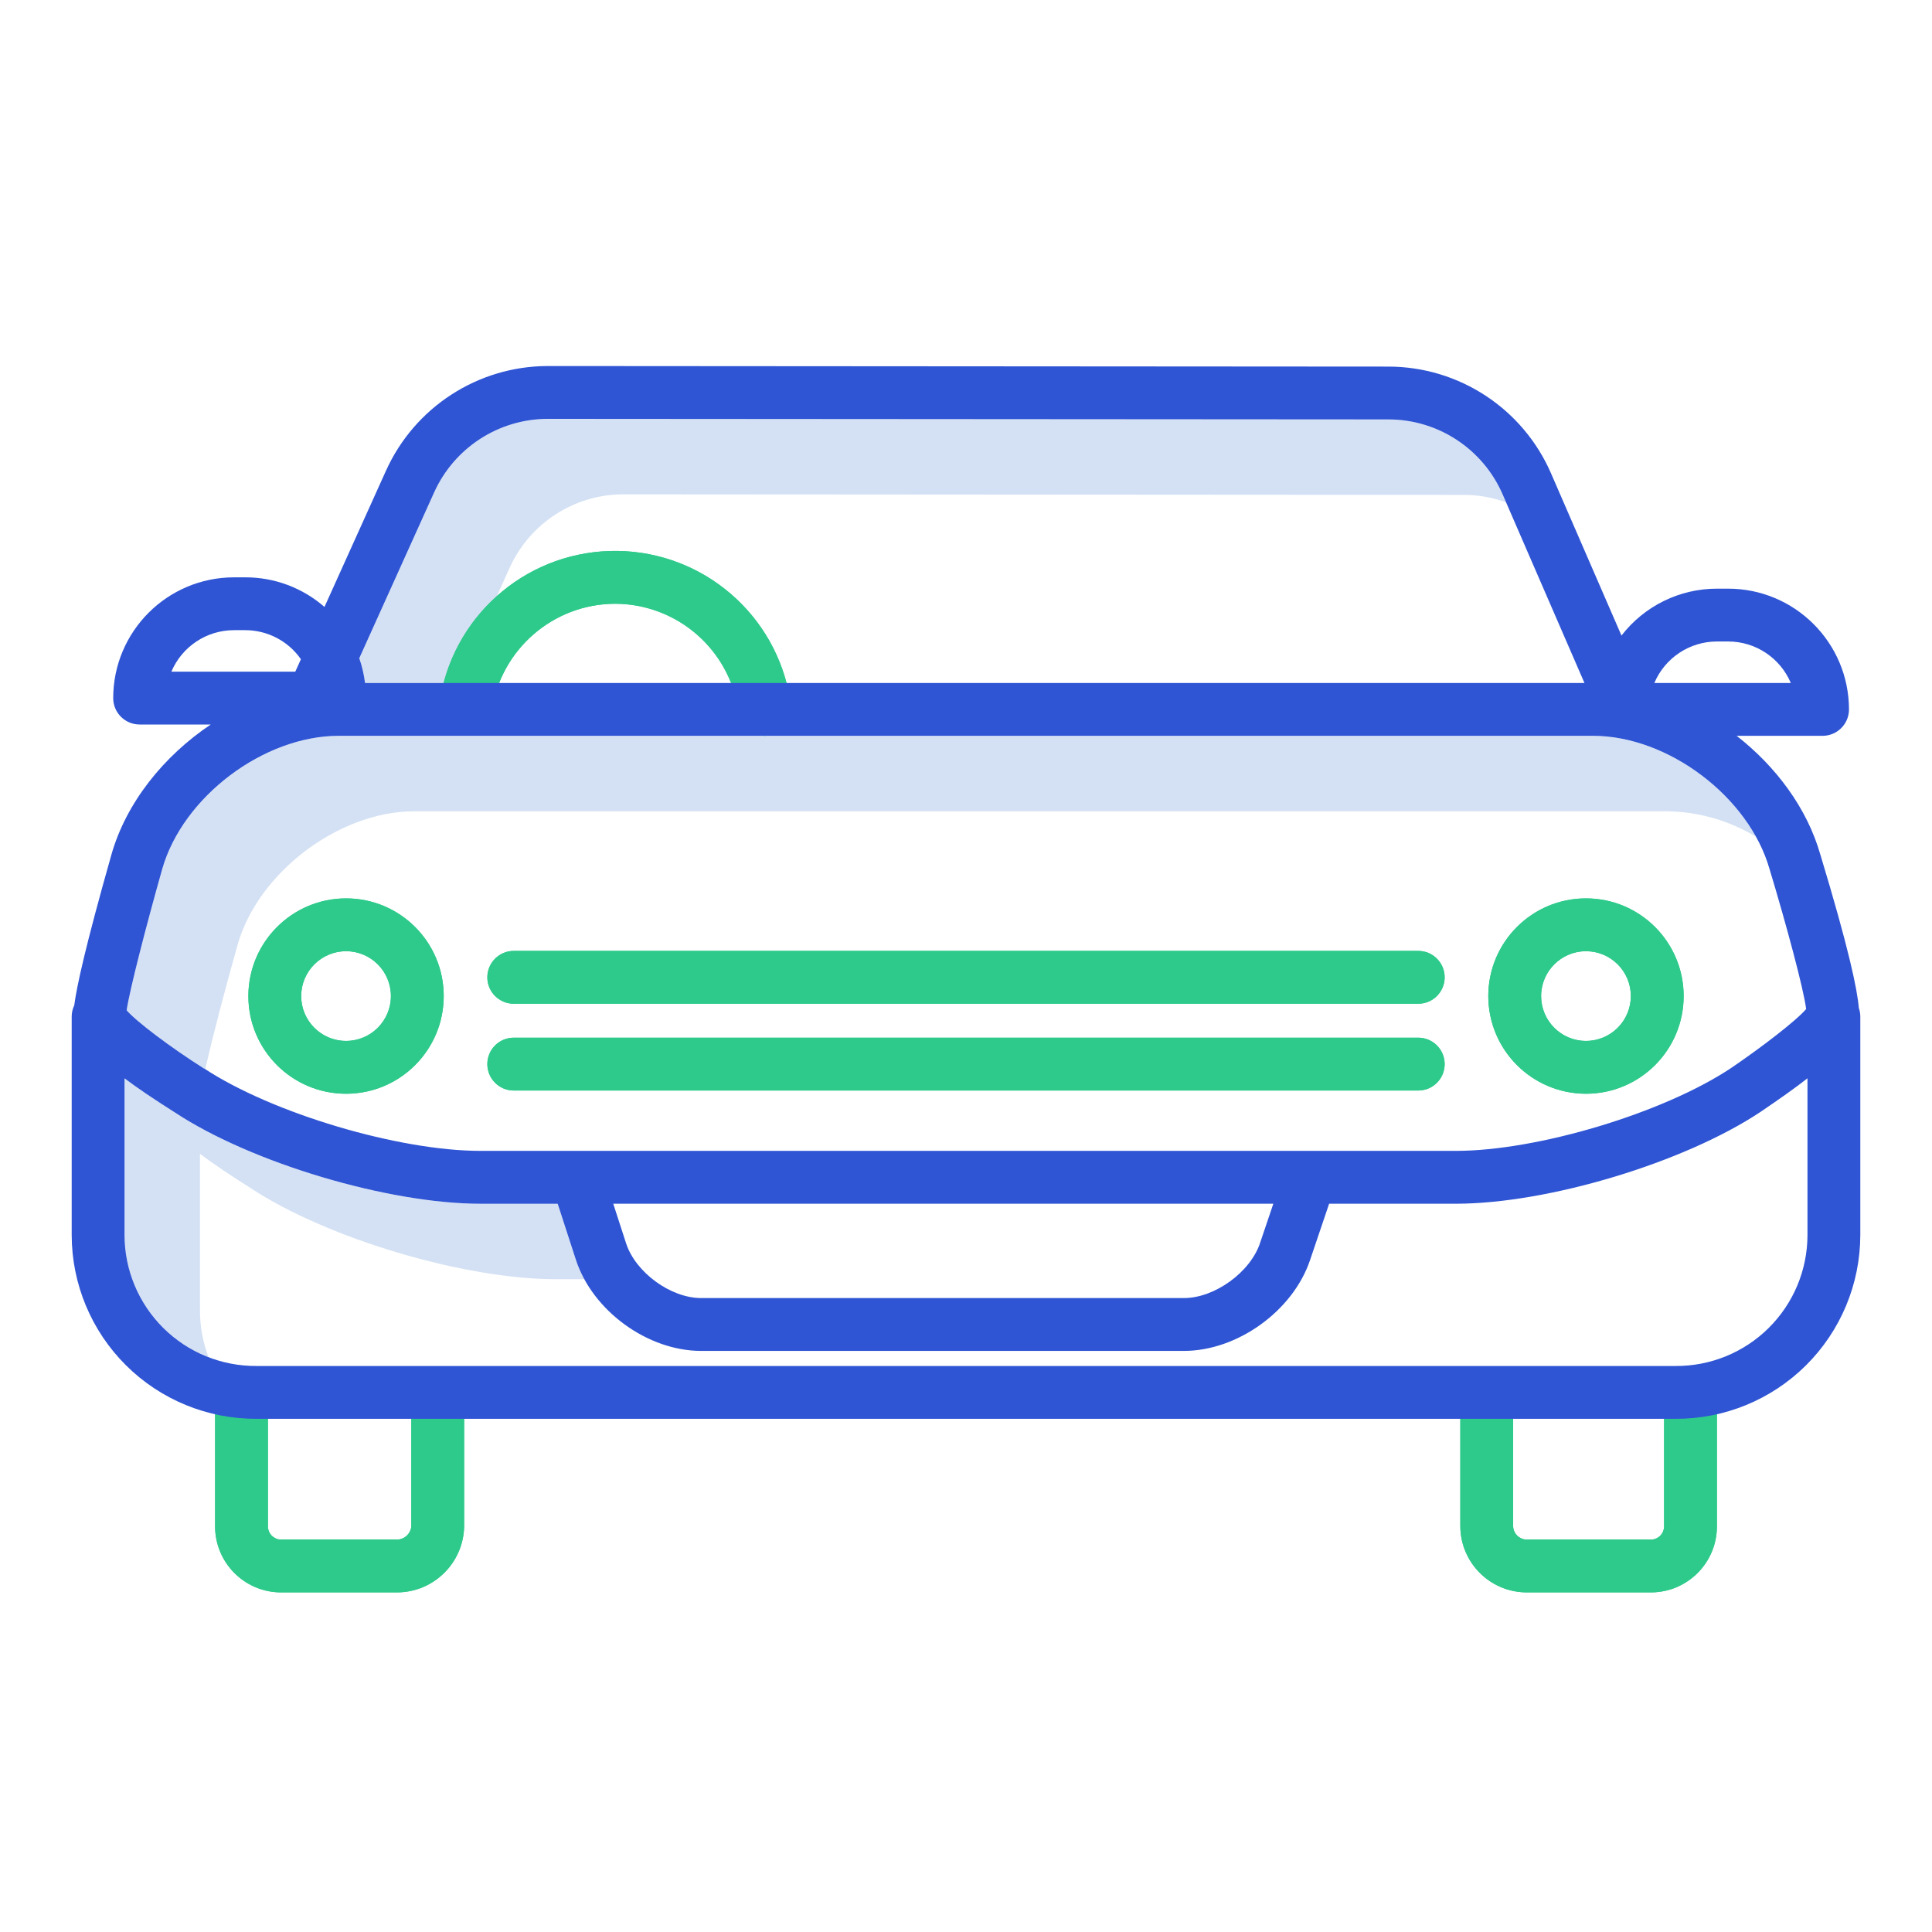
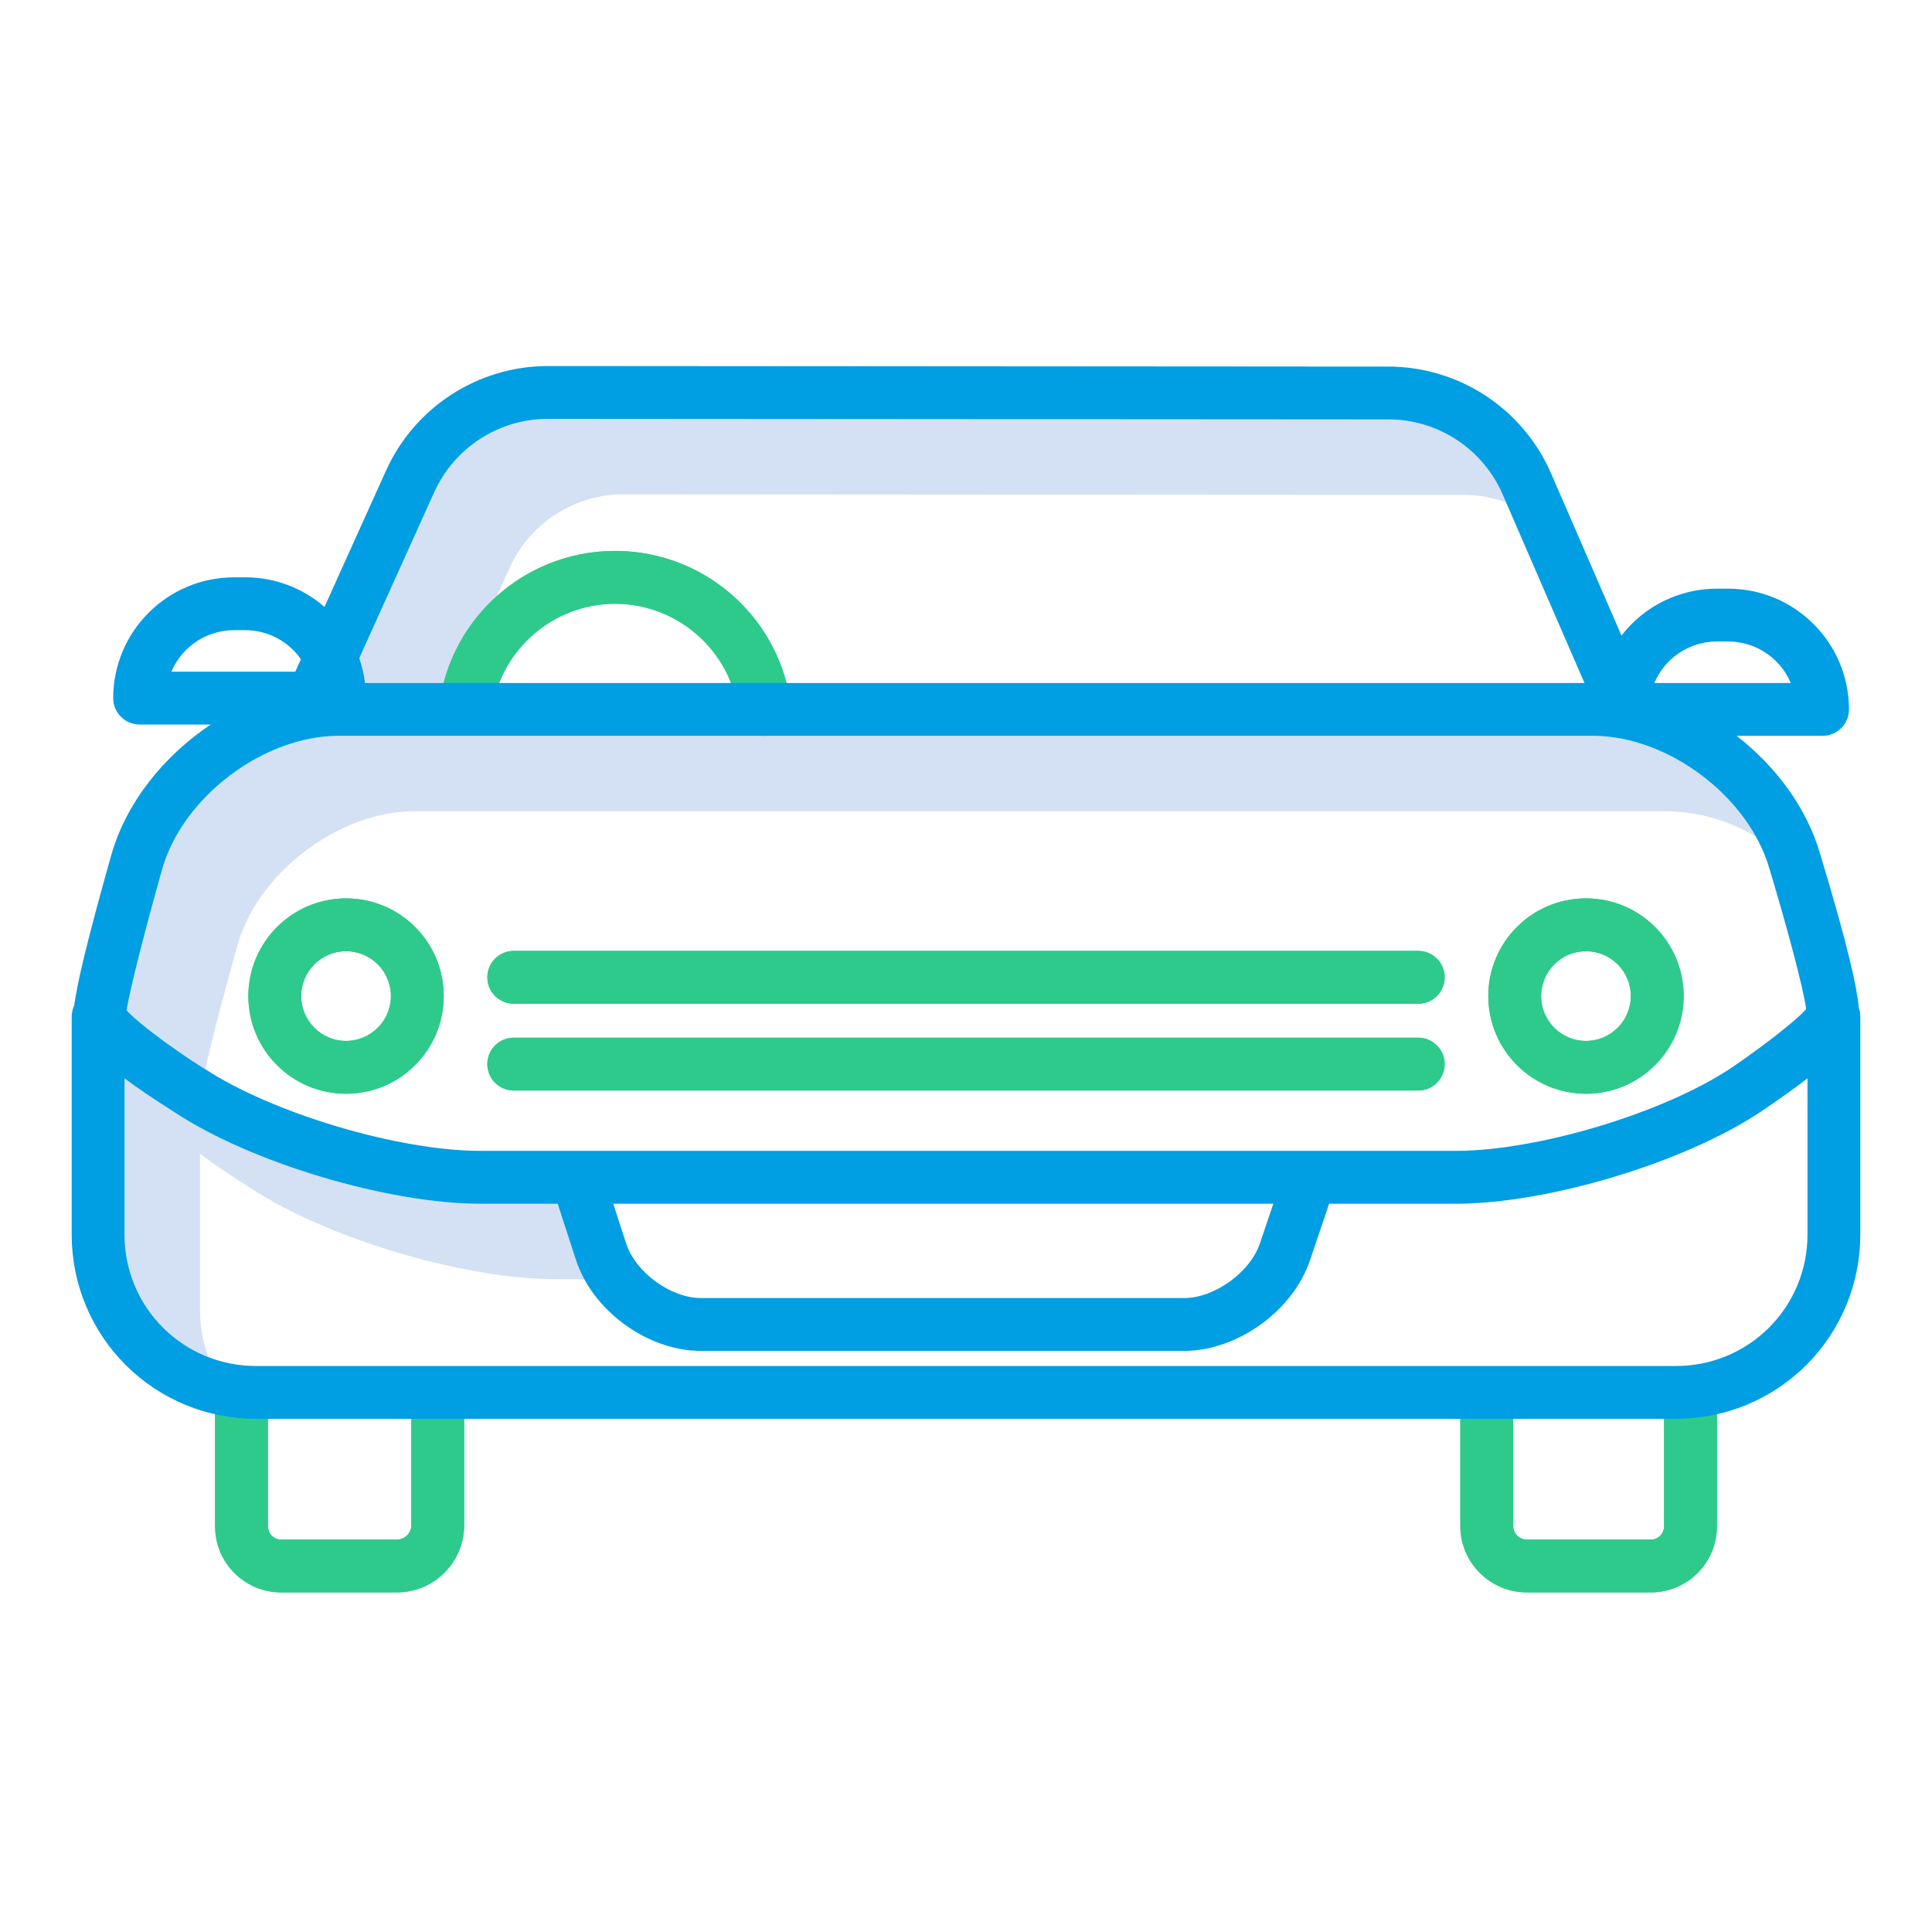
<svg xmlns="http://www.w3.org/2000/svg" id="Layer_1" data-name="Layer 1" viewBox="0 0 512 512" width="512" height="512">
  <path d="M135.063,150.473A33.115,33.115,0,0,1,165.135,131h.014l222.815.151a32.852,32.852,0,0,1,11.161,1.971l-.9-2.086a33.018,33.018,0,0,0-30.256-19.885L145.149,111h-.014a33.115,33.115,0,0,0-30.072,19.473L95.211,174.437A32.029,32.029,0,0,1,96.741,181h24.538Z" style="fill:#d4e1f4" />
  <path d="M54.138,283.179c.089.058.183.115.272.173,1.675-7.659,5.249-21.279,8.592-33.076C68.463,231.154,89.882,215,109.772,215H442.165a46.809,46.809,0,0,1,23.2,6.757C456.942,206.591,439,195,422.165,195H89.772c-19.89,0-41.309,16.154-46.77,35.276-4.148,14.639-8.655,32.091-9.442,37.468,2.573,2.988,11.555,9.771,20.474,15.424C54.068,283.19,54.1,283.156,54.138,283.179Z" style="fill:#d4e1f4" />
  <path d="M53,347.337v-41.57c3.486,2.644,7.9,5.592,13.491,9.138,20.3,13.352,56.535,24.1,80.811,24.1h7.554a30.546,30.546,0,0,1-2.235-5.135L147.79,319H127.3c-24.276,0-60.509-10.743-80.811-24.1-5.6-3.546-10.005-6.494-13.491-9.138v41.57a34.581,34.581,0,0,0,22.256,32.3A34.471,34.471,0,0,1,53,347.337Z" style="fill:#d4e1f4" />
  <path d="M65.819,263.967A25.887,25.887,0,1,0,91.705,238.08,25.916,25.916,0,0,0,65.819,263.967ZM91.705,252.08a11.887,11.887,0,1,1-11.886,11.887A11.9,11.9,0,0,1,91.705,252.08Z" style="fill:#2eca8b" />
  <path d="M420.3,289.853a25.887,25.887,0,1,0-25.887-25.886A25.916,25.916,0,0,0,420.3,289.853Zm0-37.773a11.887,11.887,0,1,1-11.887,11.887A11.9,11.9,0,0,1,420.3,252.08Z" style="fill:#2eca8b" />
  <path d="M105.43,422A17.829,17.829,0,0,0,123,404.53V369.306a7,7,0,0,0-14,0V404.53a3.85,3.85,0,0,1-3.57,3.47H74.2a3.509,3.509,0,0,1-3.2-3.47V369.306a7,7,0,0,0-14,0V404.53A17.509,17.509,0,0,0,74.2,422Z" style="fill:#2eca8b" />
  <path d="M404.349,422H437.8A17.507,17.507,0,0,0,455,404.53V369.306a7,7,0,0,0-14,0V404.53a3.507,3.507,0,0,1-3.2,3.47H404.349A3.64,3.64,0,0,1,401,404.53V369.306a7,7,0,0,0-14,0V404.53A17.636,17.636,0,0,0,404.349,422Z" style="fill:#2eca8b" />
  <path d="M375.853,252H136.15a7,7,0,1,0,0,14h239.7a7,7,0,1,0,0-14Z" style="fill:#2eca8b" />
  <path d="M375.853,275H136.15a7,7,0,1,0,0,14h239.7a7,7,0,1,0,0-14Z" style="fill:#2eca8b" />
  <path d="M163,160a33.092,33.092,0,0,1,32.329,26.341c.17.832.31,1.681.415,2.525A7,7,0,0,0,202.682,195a7.21,7.21,0,0,0,.875-.054,7,7,0,0,0,6.079-7.813c-.149-1.2-.348-2.412-.591-3.6a47.008,47.008,0,0,0-92.581,2.84,7,7,0,1,0,13.862,1.958A33.127,33.127,0,0,1,163,160Z" style="fill:#2eca8b" />
  <path d="M65.819,263.967A25.887,25.887,0,1,0,91.705,238.08,25.916,25.916,0,0,0,65.819,263.967ZM91.705,252.08a11.887,11.887,0,1,1-11.886,11.887A11.9,11.9,0,0,1,91.705,252.08Z" style="fill:#2eca8b" />
  <path d="M420.3,289.853a25.887,25.887,0,1,0-25.887-25.886A25.916,25.916,0,0,0,420.3,289.853Zm0-37.773a11.887,11.887,0,1,1-11.887,11.887A11.9,11.9,0,0,1,420.3,252.08Z" style="fill:#2eca8b" />
  <path d="M105.43,422A17.829,17.829,0,0,0,123,404.53V369.306a7,7,0,0,0-14,0V404.53a3.85,3.85,0,0,1-3.57,3.47H74.2a3.509,3.509,0,0,1-3.2-3.47V369.306a7,7,0,0,0-14,0V404.53A17.509,17.509,0,0,0,74.2,422Z" style="fill:#2eca8b" />
  <path d="M404.349,422H437.8A17.507,17.507,0,0,0,455,404.53V369.306a7,7,0,0,0-14,0V404.53a3.507,3.507,0,0,1-3.2,3.47H404.349A3.64,3.64,0,0,1,401,404.53V369.306a7,7,0,0,0-14,0V404.53A17.636,17.636,0,0,0,404.349,422Z" style="fill:#2eca8b" />
  <path d="M375.853,252H136.15a7,7,0,1,0,0,14h239.7a7,7,0,1,0,0-14Z" style="fill:#2eca8b" />
  <path d="M375.853,275H136.15a7,7,0,1,0,0,14h239.7a7,7,0,1,0,0-14Z" style="fill:#2eca8b" />
  <path d="M163,160a33.092,33.092,0,0,1,32.329,26.341c.17.832.31,1.681.415,2.525A7,7,0,0,0,202.682,195a7.21,7.21,0,0,0,.875-.054,7,7,0,0,0,6.079-7.813c-.149-1.2-.348-2.412-.591-3.6a47.008,47.008,0,0,0-92.581,2.84,7,7,0,1,0,13.862,1.958A33.127,33.127,0,0,1,163,160Z" style="fill:#2eca8b" />
-   <path d="M482.381,226.375c-3.5-12.167-11.681-23.22-22.154-31.375H483a7,7,0,0,0,7-7,32.036,32.036,0,0,0-32-32h-3a31.958,31.958,0,0,0-25.292,12.43l-18.647-42.939a47.041,47.041,0,0,0-43.092-28.34L145.154,97h-.019a47.139,47.139,0,0,0-42.829,27.708L85.99,160.845A31.834,31.834,0,0,0,65,153H62a32.036,32.036,0,0,0-32,32,7,7,0,0,0,7,7H55.854c-12.46,8.34-22.386,20.681-26.317,34.445-6.965,24.576-9.23,35.106-9.861,39.979A6.958,6.958,0,0,0,19,269.409v57.928A48.764,48.764,0,0,0,67.969,376H444.031A48.764,48.764,0,0,0,493,327.337V269.409a6.967,6.967,0,0,0-.391-2.289C492.191,262.153,489.984,251.5,482.381,226.375ZM455,170h3a18.027,18.027,0,0,1,16.583,11H438.417A18.027,18.027,0,0,1,455,170ZM115.063,130.473A33.115,33.115,0,0,1,145.135,111h.014l222.815.151a33.018,33.018,0,0,1,30.256,19.885L419.9,181H96.741a32.029,32.029,0,0,0-1.53-6.563ZM62,167h3A17.989,17.989,0,0,1,79.746,174.7L78.252,178H45.417A18.027,18.027,0,0,1,62,167ZM43,230.276C48.463,211.154,69.882,195,89.772,195H422.165c19.882,0,41.3,16.156,46.771,35.279l.03.1c4.341,14.343,9,31.633,9.686,37.026-2.728,3.188-12.006,10.261-19.829,15.588-17.965,11.989-51.391,22-72.992,22H127.3c-21.612,0-55.116-9.931-73.164-21.821-.034-.023-.07.011-.1-.011-8.919-5.653-17.9-12.436-20.474-15.424C34.347,262.367,38.854,244.915,43,230.276ZM337.445,319l-3.554,10.515C331.279,337.2,321.869,344,313.754,344H185.806c-8.079,0-17.368-6.8-19.876-14.481L162.517,319Zm106.586,43H67.969A34.748,34.748,0,0,1,33,327.337v-41.57c3.486,2.644,7.9,5.592,13.491,9.138,20.3,13.352,56.535,24.1,80.811,24.1H147.79l4.831,14.865c4.41,13.5,18.986,24.135,33.185,24.135H313.754c14.164,0,28.831-10.568,33.392-23.978L352.233,319h33.6c24.313,0,60.544-10.865,80.816-24.4,4.771-3.247,8.89-6.12,12.353-8.841v41.574A34.748,34.748,0,0,1,444.031,362Z" style="fill:#2f55d4" />
+   <path d="M482.381,226.375c-3.5-12.167-11.681-23.22-22.154-31.375H483a7,7,0,0,0,7-7,32.036,32.036,0,0,0-32-32h-3a31.958,31.958,0,0,0-25.292,12.43l-18.647-42.939a47.041,47.041,0,0,0-43.092-28.34L145.154,97h-.019a47.139,47.139,0,0,0-42.829,27.708L85.99,160.845A31.834,31.834,0,0,0,65,153H62a32.036,32.036,0,0,0-32,32,7,7,0,0,0,7,7H55.854c-12.46,8.34-22.386,20.681-26.317,34.445-6.965,24.576-9.23,35.106-9.861,39.979A6.958,6.958,0,0,0,19,269.409v57.928A48.764,48.764,0,0,0,67.969,376H444.031A48.764,48.764,0,0,0,493,327.337V269.409a6.967,6.967,0,0,0-.391-2.289C492.191,262.153,489.984,251.5,482.381,226.375ZM455,170h3a18.027,18.027,0,0,1,16.583,11H438.417A18.027,18.027,0,0,1,455,170ZM115.063,130.473A33.115,33.115,0,0,1,145.135,111h.014l222.815.151a33.018,33.018,0,0,1,30.256,19.885L419.9,181H96.741a32.029,32.029,0,0,0-1.53-6.563ZM62,167h3A17.989,17.989,0,0,1,79.746,174.7L78.252,178H45.417A18.027,18.027,0,0,1,62,167ZM43,230.276C48.463,211.154,69.882,195,89.772,195H422.165c19.882,0,41.3,16.156,46.771,35.279l.03.1c4.341,14.343,9,31.633,9.686,37.026-2.728,3.188-12.006,10.261-19.829,15.588-17.965,11.989-51.391,22-72.992,22H127.3c-21.612,0-55.116-9.931-73.164-21.821-.034-.023-.07.011-.1-.011-8.919-5.653-17.9-12.436-20.474-15.424C34.347,262.367,38.854,244.915,43,230.276ZM337.445,319l-3.554,10.515C331.279,337.2,321.869,344,313.754,344H185.806c-8.079,0-17.368-6.8-19.876-14.481L162.517,319Zm106.586,43H67.969A34.748,34.748,0,0,1,33,327.337v-41.57c3.486,2.644,7.9,5.592,13.491,9.138,20.3,13.352,56.535,24.1,80.811,24.1H147.79l4.831,14.865c4.41,13.5,18.986,24.135,33.185,24.135H313.754c14.164,0,28.831-10.568,33.392-23.978L352.233,319h33.6c24.313,0,60.544-10.865,80.816-24.4,4.771-3.247,8.89-6.12,12.353-8.841v41.574A34.748,34.748,0,0,1,444.031,362Z" style="fill:#009ee3" />
</svg>
